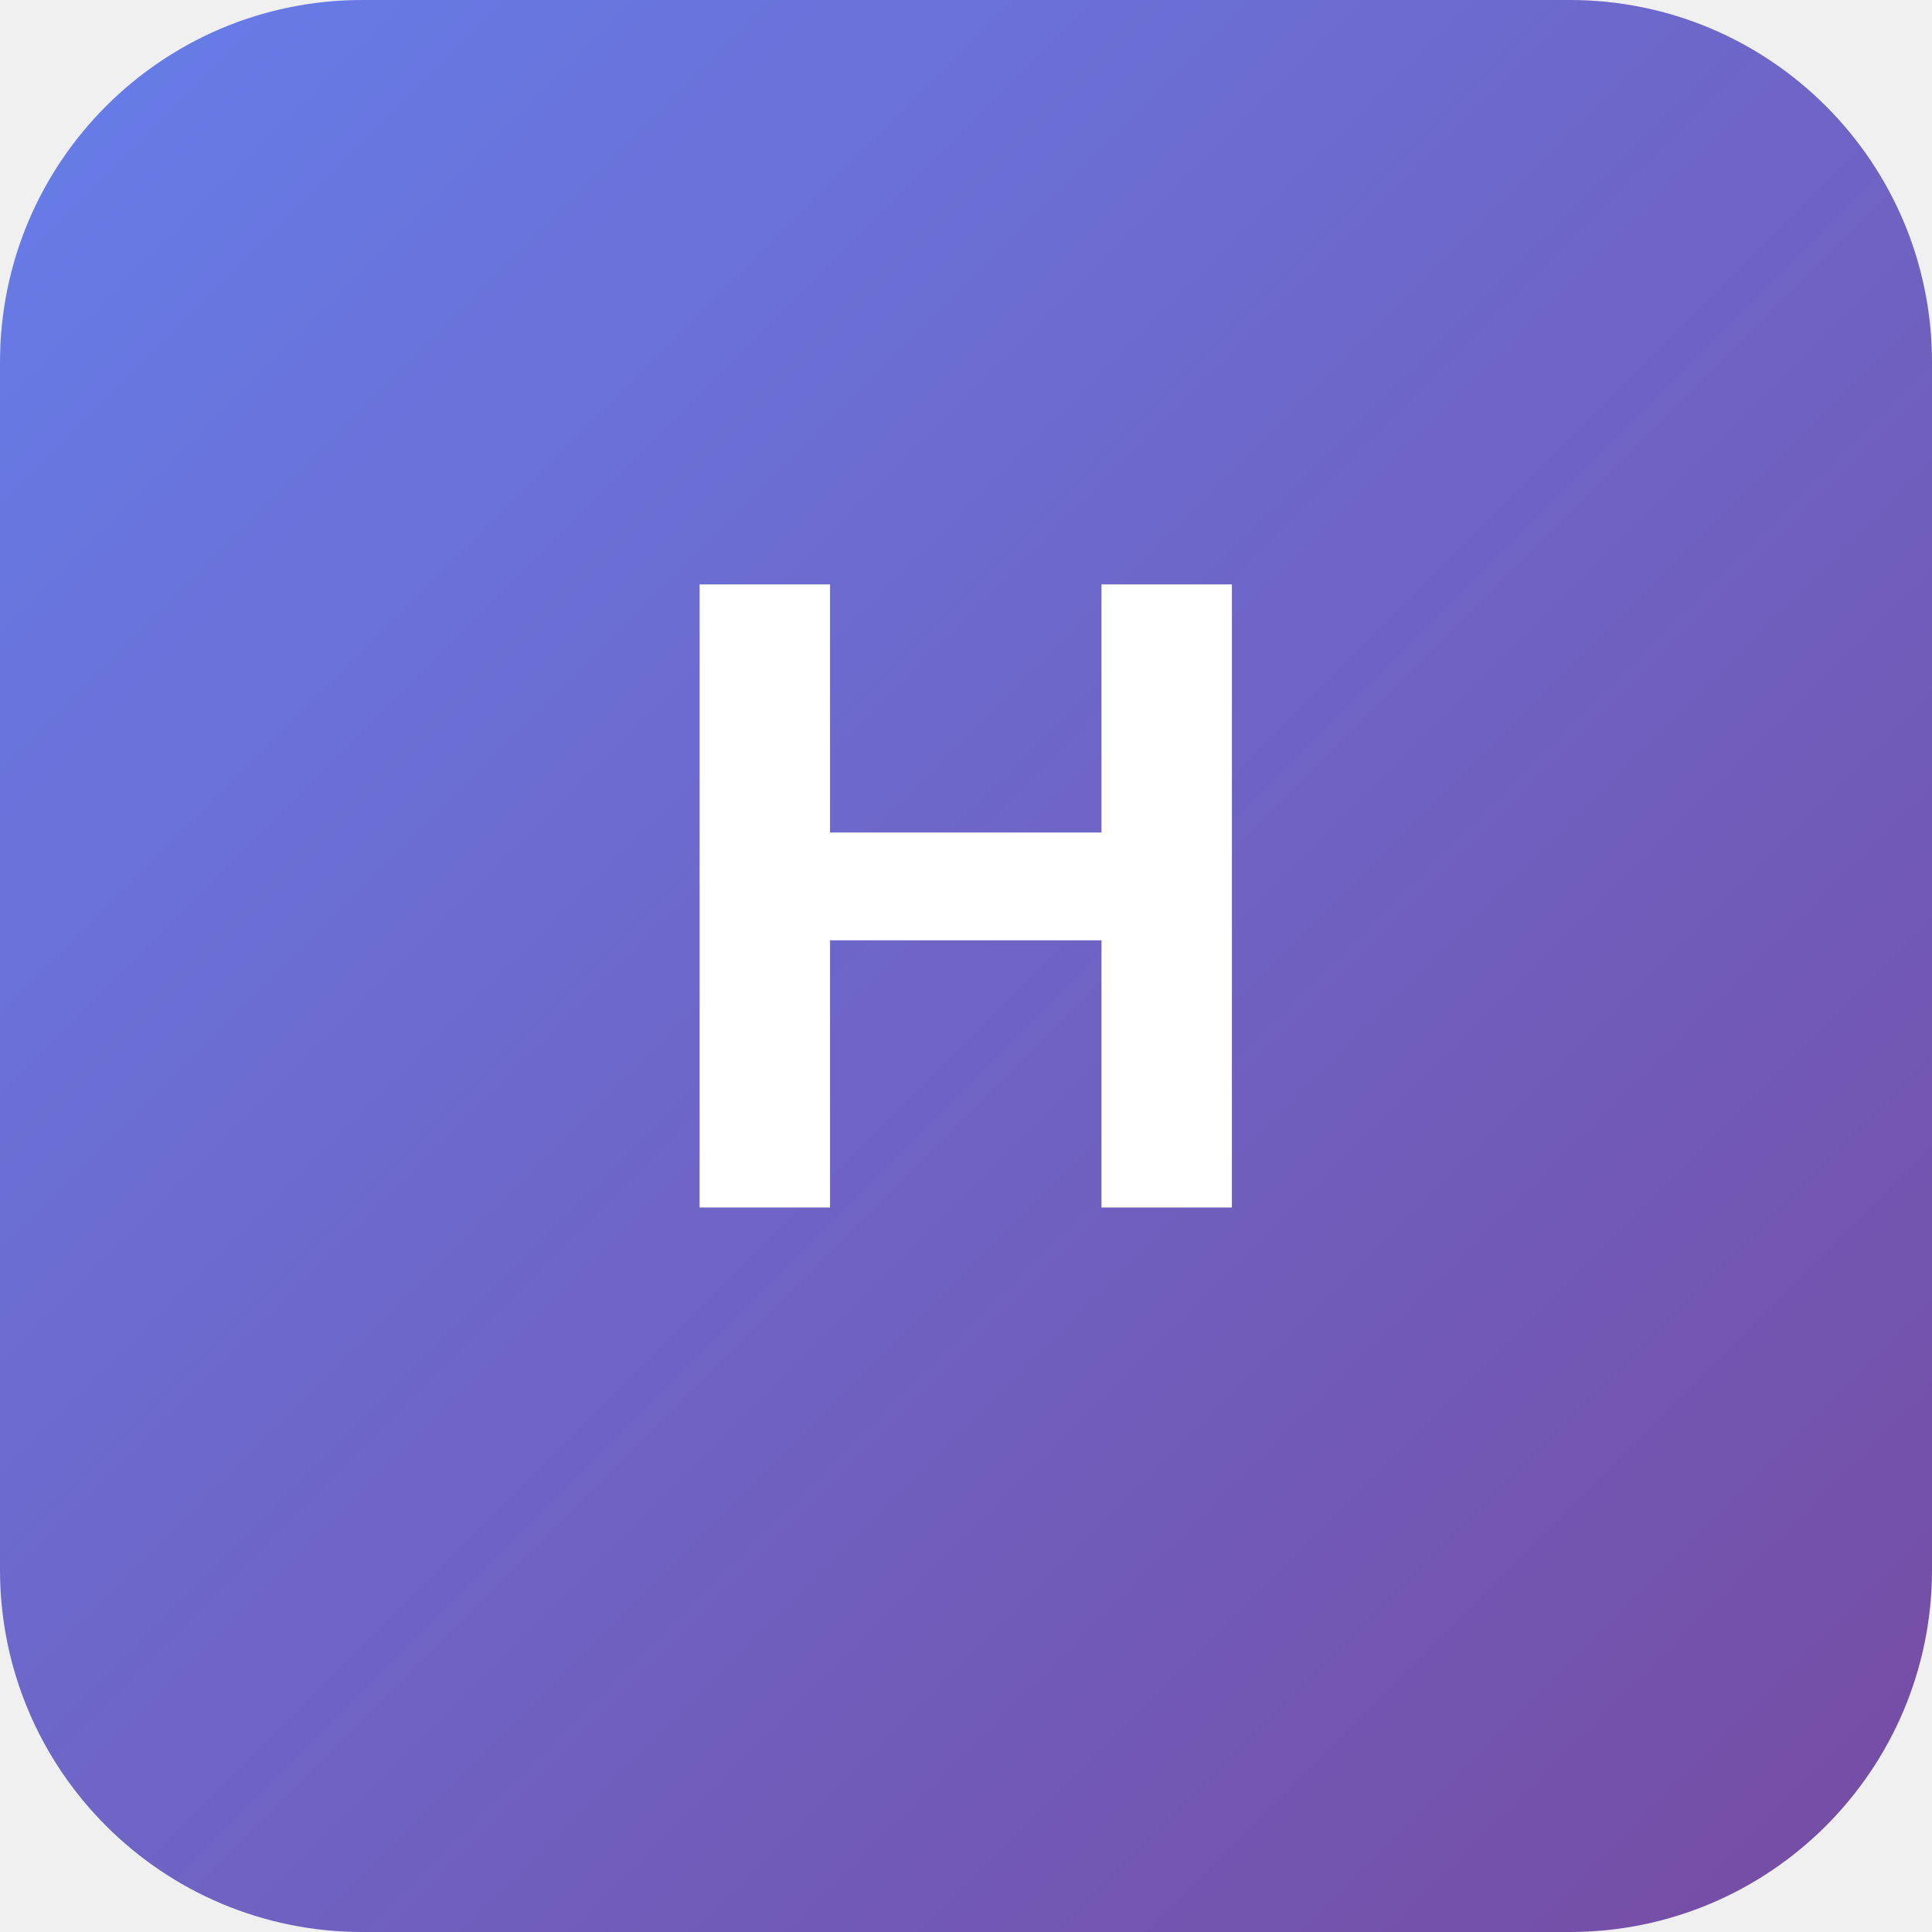
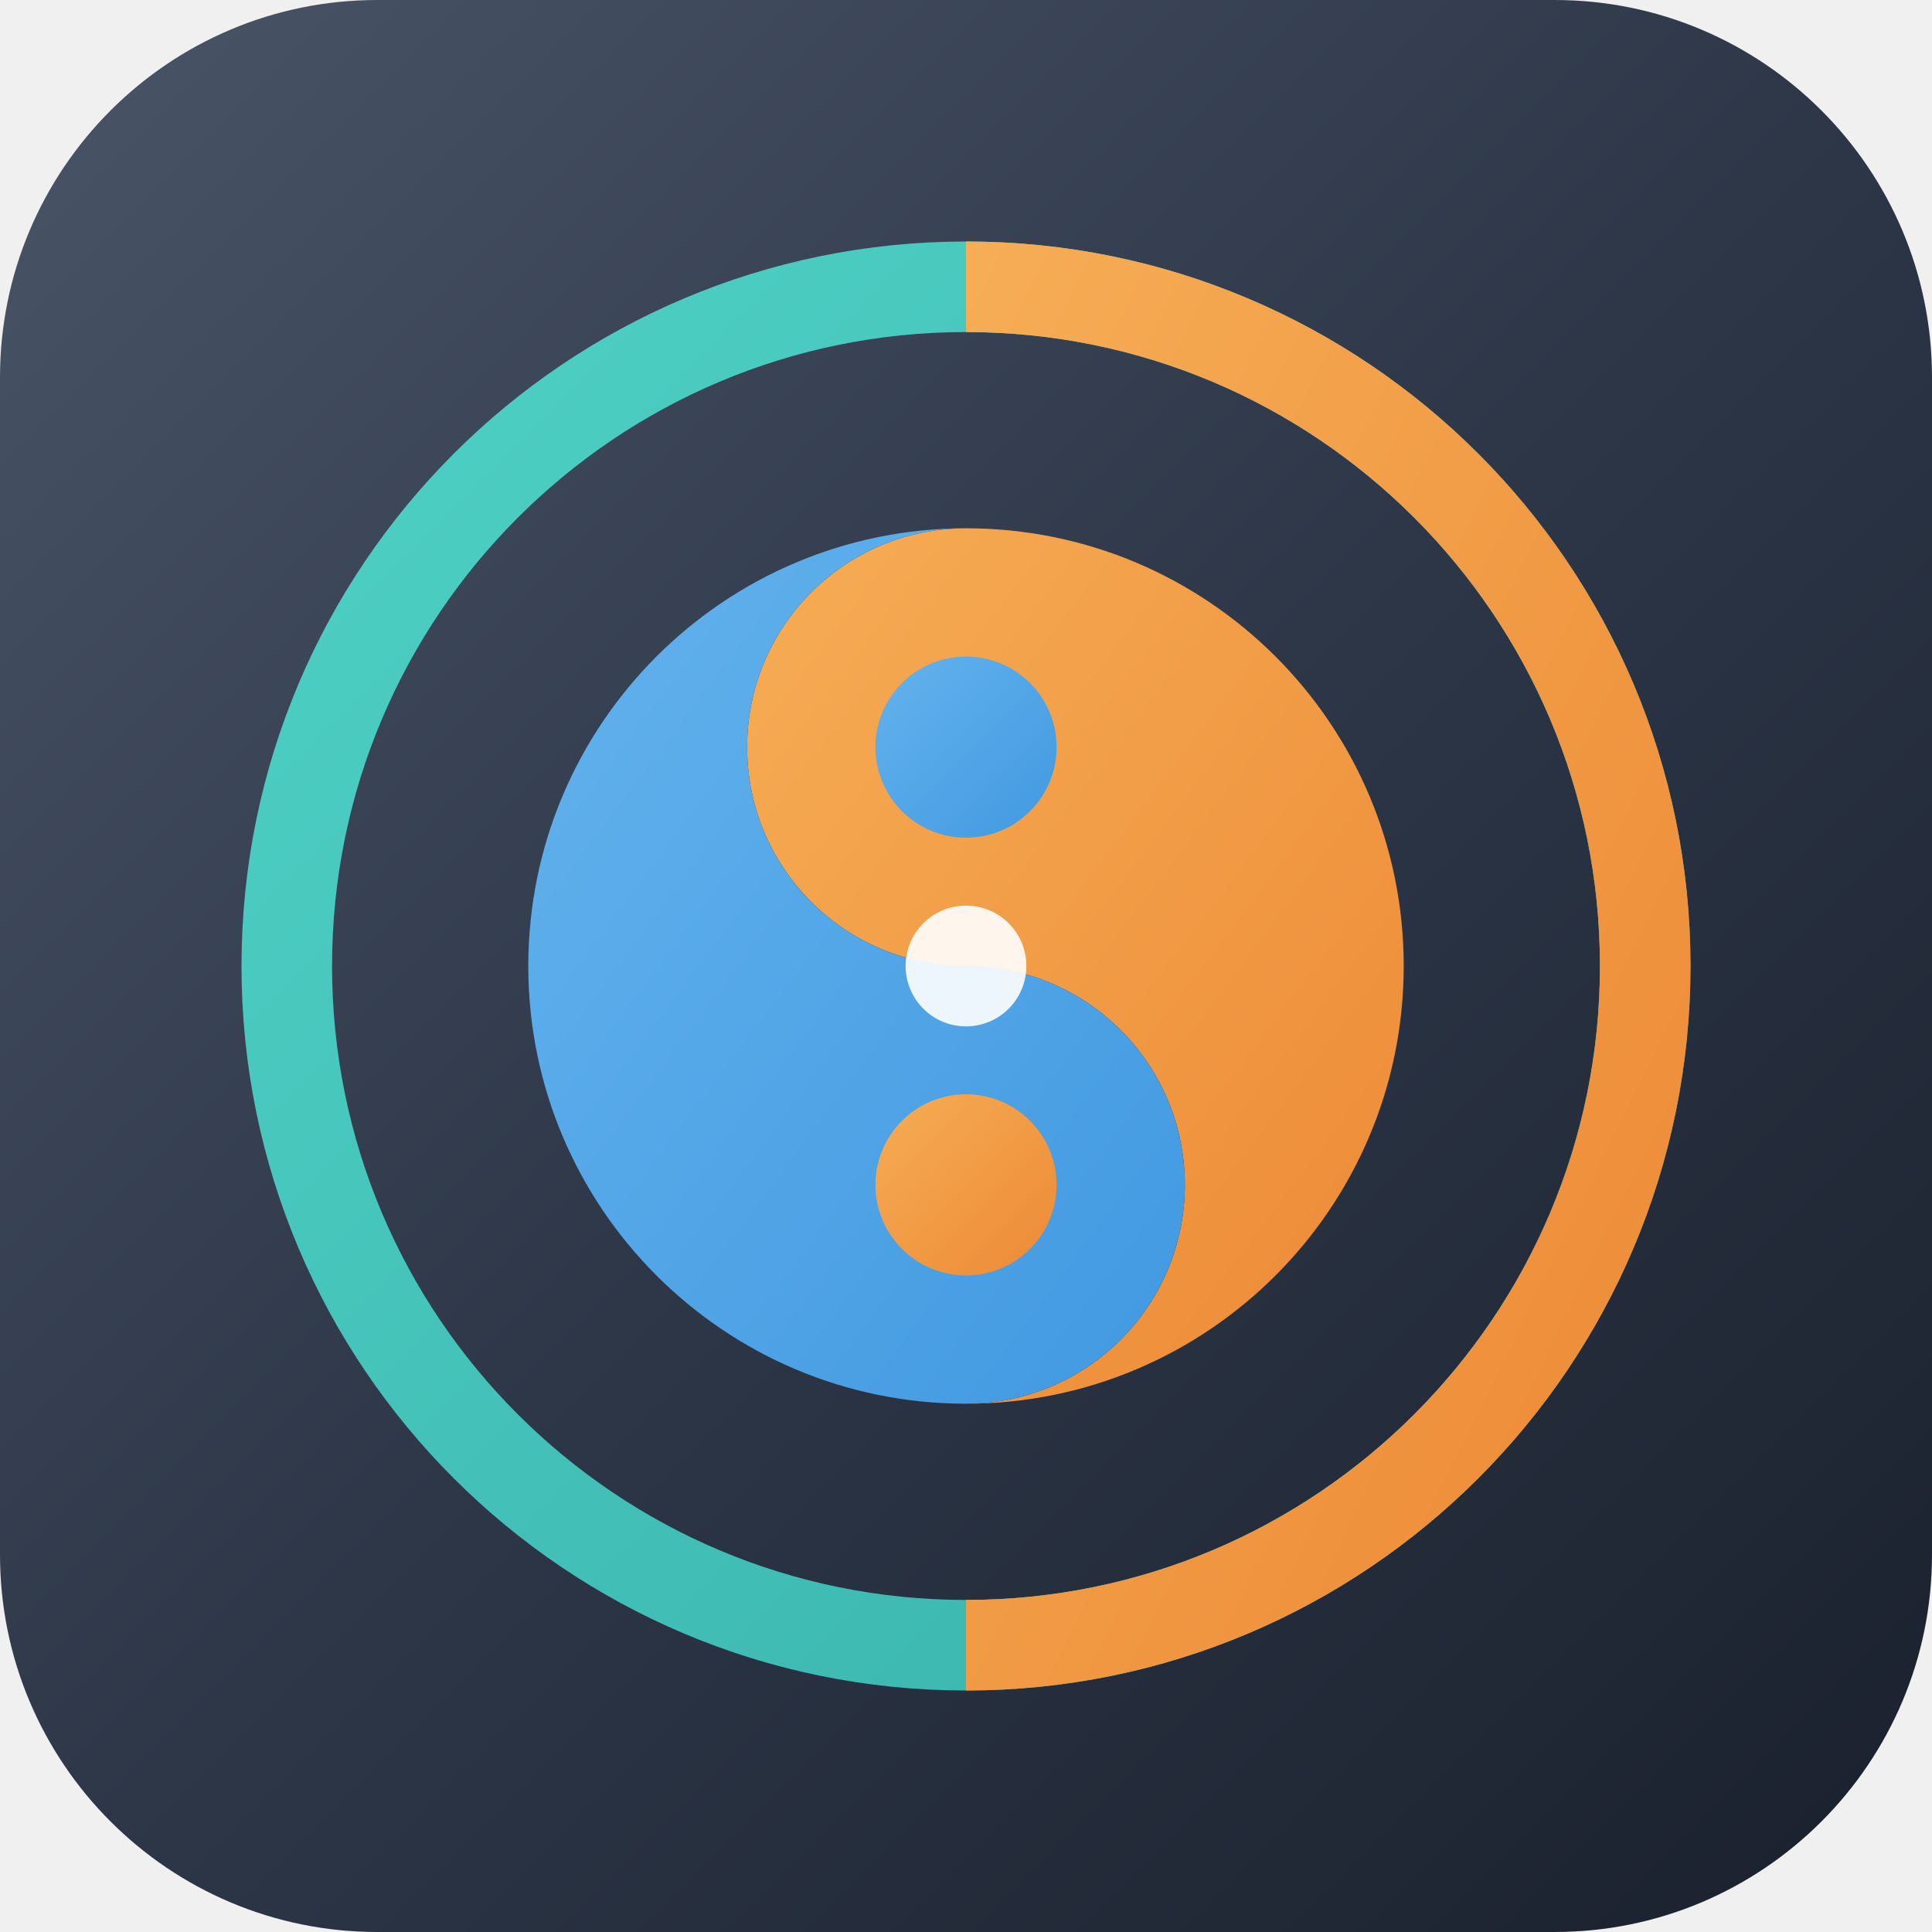
- <svg xmlns="http://www.w3.org/2000/svg" width="128" height="128" viewBox="0 0 128 128" fill="none">
+ <svg xmlns="http://www.w3.org/2000/svg" width="512" height="512" viewBox="0 0 512 512" fill="none">
  <defs>
-     <linearGradient id="gradient" x1="0%" y1="0%" x2="100%" y2="100%">
-       <stop offset="0%" style="stop-color:#667eea" />
-       <stop offset="100%" style="stop-color:#764ba2" />
+     <linearGradient id="bgGradient" x1="0%" y1="0%" x2="100%" y2="100%">
+       <stop offset="0%" style="stop-color:#4a5568" />
+       <stop offset="50%" style="stop-color:#2d3748" />
+       <stop offset="100%" style="stop-color:#1a202c" />
+     </linearGradient>
+     <linearGradient id="orangeGradient" x1="0%" y1="0%" x2="100%" y2="100%">
+       <stop offset="0%" style="stop-color:#f6ad55" />
+       <stop offset="100%" style="stop-color:#ed8936" />
+     </linearGradient>
+     <linearGradient id="cyanGradient" x1="0%" y1="0%" x2="100%" y2="100%">
+       <stop offset="0%" style="stop-color:#4fd1c5" />
+       <stop offset="100%" style="stop-color:#38b2ac" />
+     </linearGradient>
+     <linearGradient id="blueGradient" x1="0%" y1="0%" x2="100%" y2="100%">
+       <stop offset="0%" style="stop-color:#63b3ed" />
+       <stop offset="100%" style="stop-color:#4299e1" />
    </linearGradient>
  </defs>
-   <rect width="128" height="128" rx="24" fill="url(#gradient)" />
-   <text x="64" y="80" text-anchor="middle" font-size="60" font-weight="bold" fill="white" font-family="Arial">H</text>
+   <rect width="512" height="512" rx="100" fill="url(#bgGradient)" />
+   <circle cx="256" cy="256" r="180" stroke="url(#cyanGradient)" stroke-width="24" fill="none" />
+   <path d="M 256 76 A 180 180 0 0 1 256 436" stroke="url(#orangeGradient)" stroke-width="24" fill="none" />
+   <path d="M 256 140 A 116 116 0 0 1 256 372 A 58 58 0 0 0 256 256 A 58 58 0 0 1 256 140" fill="url(#orangeGradient)" />
+   <path d="M 256 372 A 116 116 0 0 1 256 140 A 58 58 0 0 0 256 256 A 58 58 0 0 1 256 372" fill="url(#blueGradient)" />
+   <circle cx="256" cy="198" r="24" fill="url(#blueGradient)" />
+   <circle cx="256" cy="314" r="24" fill="url(#orangeGradient)" />
+   <circle cx="256" cy="256" r="16" fill="white" opacity="0.9" />
</svg>
